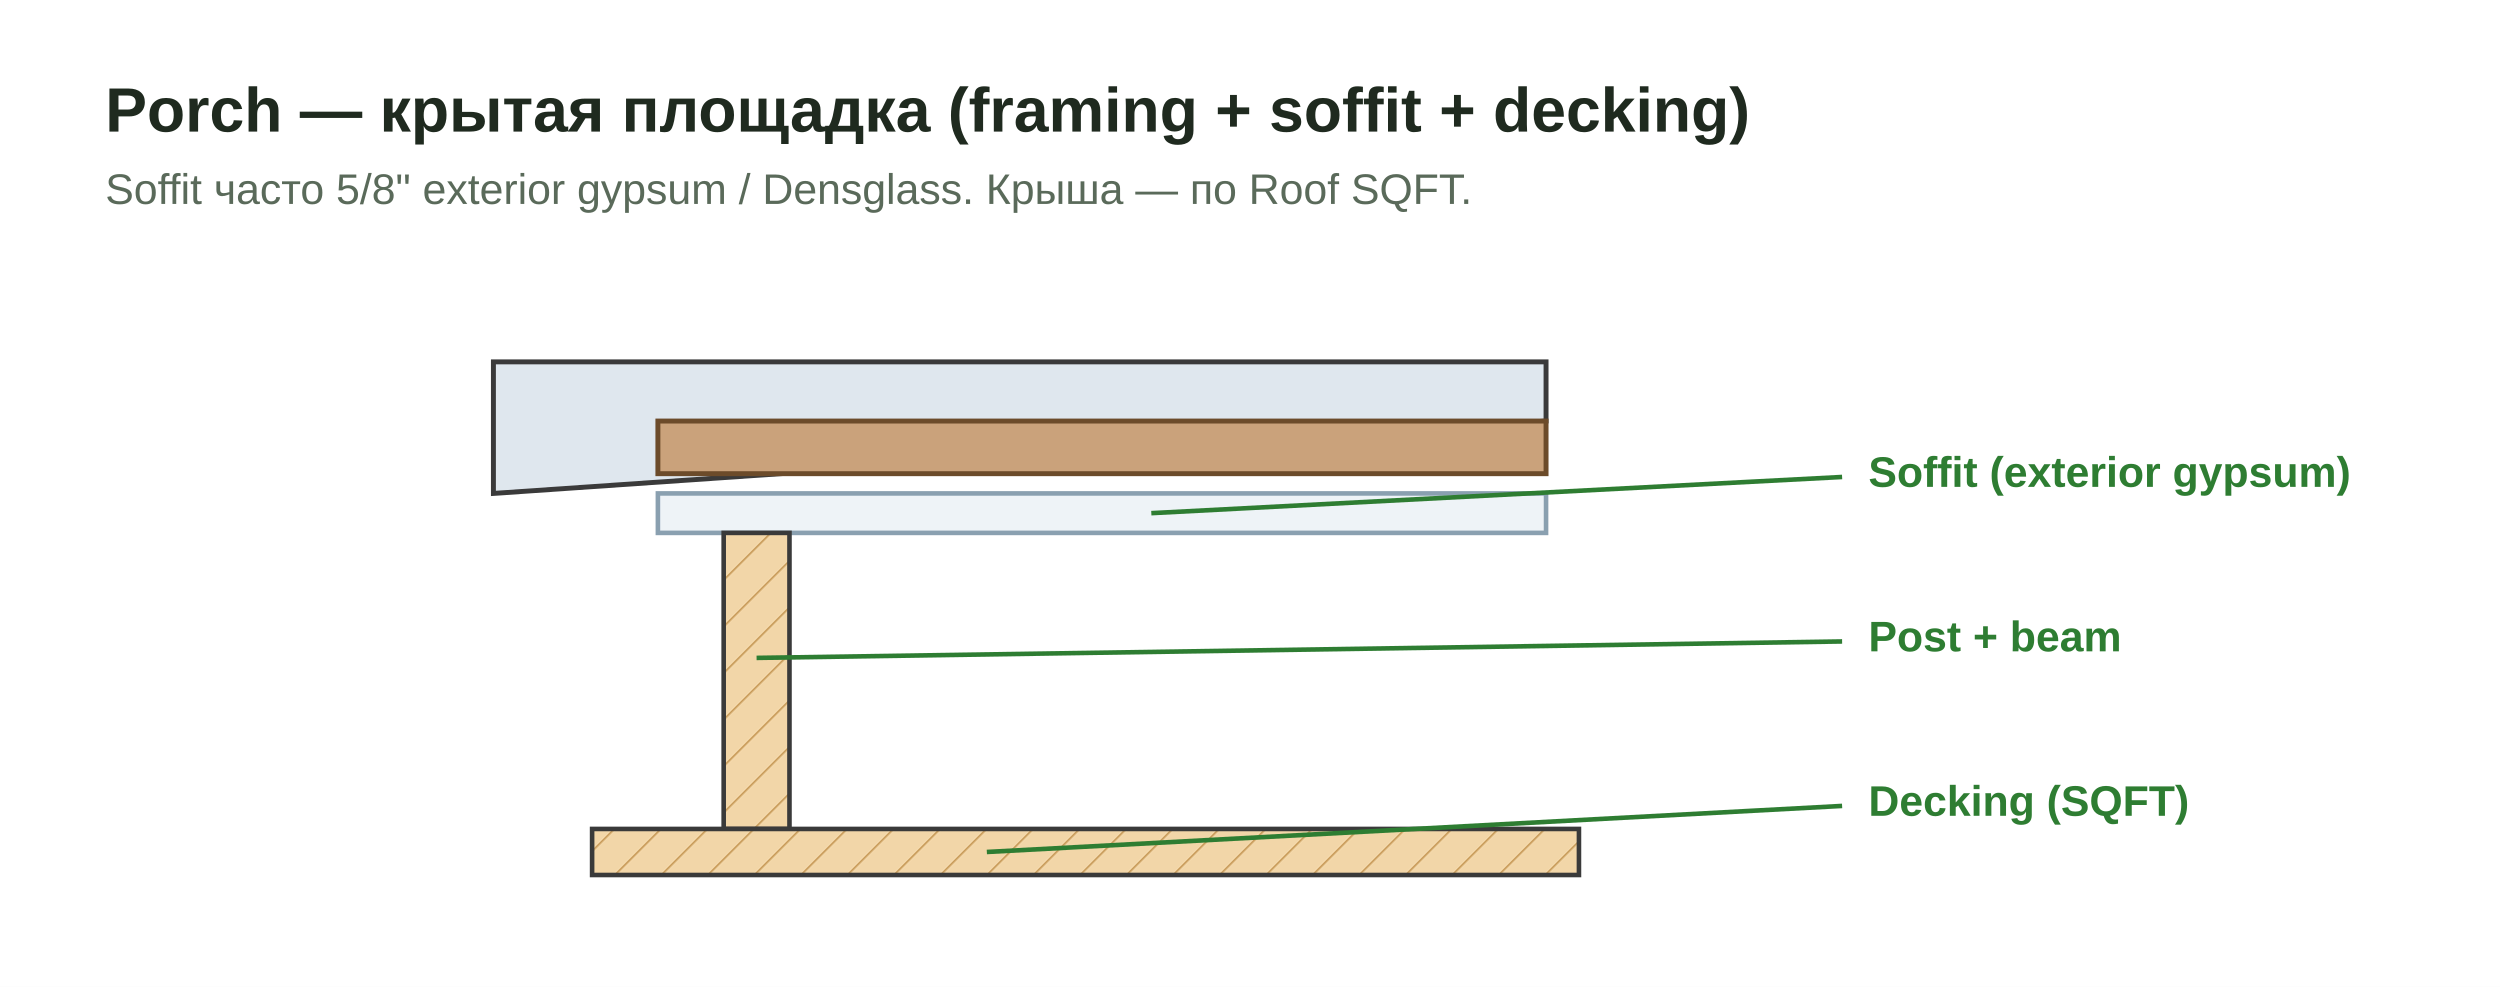
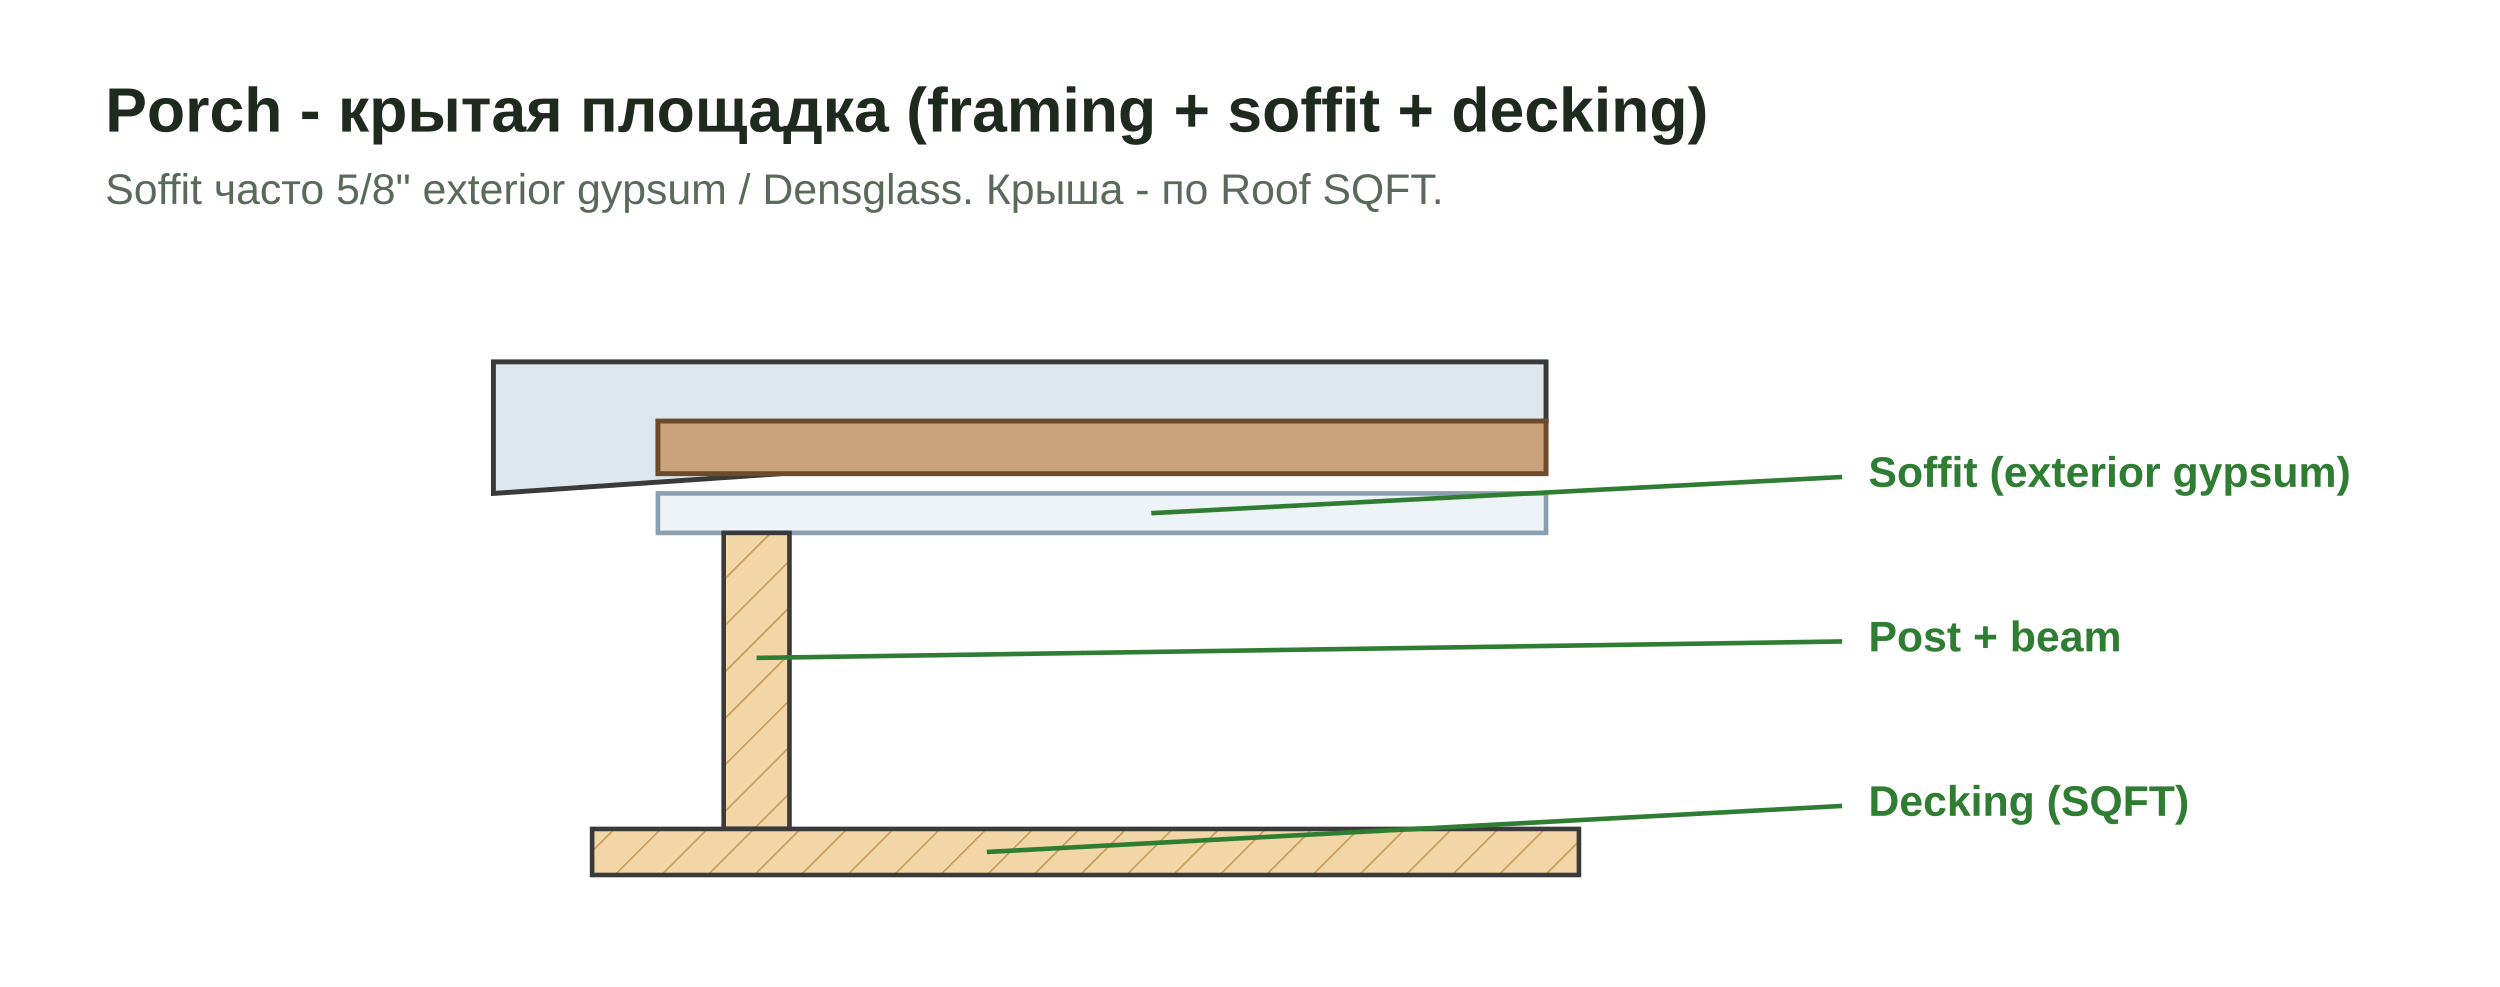
<svg xmlns="http://www.w3.org/2000/svg" viewBox="0 0 760 300" role="img" aria-labelledby="t">
  <defs>
    <pattern id="w" width="10" height="10" patternUnits="userSpaceOnUse" patternTransform="rotate(45)">
      <rect width="10" height="10" fill="#f2d6a8" />
      <line x1="0" y1="0" x2="0" y2="10" stroke="#c89b5a" stroke-width="1" />
    </pattern>
    <style>.t{font:700 19px "Segoe UI",Arial,sans-serif;fill:#1f2a1f}.s{font:400 13px "Segoe UI",Arial,sans-serif;fill:#5a6a5a}.l{font:600 13px "Segoe UI",Arial,sans-serif;fill:#2e7d32}</style>
  </defs>
  <rect width="760" height="300" fill="#fff" />
-   <text class="t" x="32" y="40">Porch — крытая площадка (framing + soffit + decking)</text>
-   <text class="s" x="32" y="62">Soffit часто 5/8" exterior gypsum / Densglass. Крыша — по Roof SQFT.</text>
+   <text class="t" x="32" y="40">Porch - крытая площадка (framing + soffit + decking)</text>
+   <text class="s" x="32" y="62">Soffit часто 5/8" exterior gypsum / Densglass. Крыша - по Roof SQFT.</text>
  <polygon points="150,110 470,110 470,128 150,150" fill="#dfe7ee" stroke="#3a3a3a" stroke-width="1.5" />
  <rect x="200" y="150" width="270" height="12" fill="#eef3f7" stroke="#8aa0b0" stroke-width="1.4" />
  <rect x="200" y="128" width="270" height="16" fill="#caa27b" stroke="#6c4b2a" stroke-width="1.5" />
  <rect x="220" y="162" width="20" height="90" fill="url(#w)" stroke="#3a3a3a" stroke-width="1.4" />
  <rect x="180" y="252" width="300" height="14" fill="url(#w)" stroke="#3a3a3a" stroke-width="1.4" />
  <line x1="350" y1="156" x2="560" y2="145" stroke="#2e7d32" stroke-width="1.4" />
  <text class="l" x="568" y="148">Soffit (exterior gypsum)</text>
  <line x1="230" y1="200" x2="560" y2="195" stroke="#2e7d32" stroke-width="1.4" />
  <text class="l" x="568" y="198">Post + beam</text>
  <line x1="300" y1="259" x2="560" y2="245" stroke="#2e7d32" stroke-width="1.4" />
  <text class="l" x="568" y="248">Decking (SQFT)</text>
</svg>
